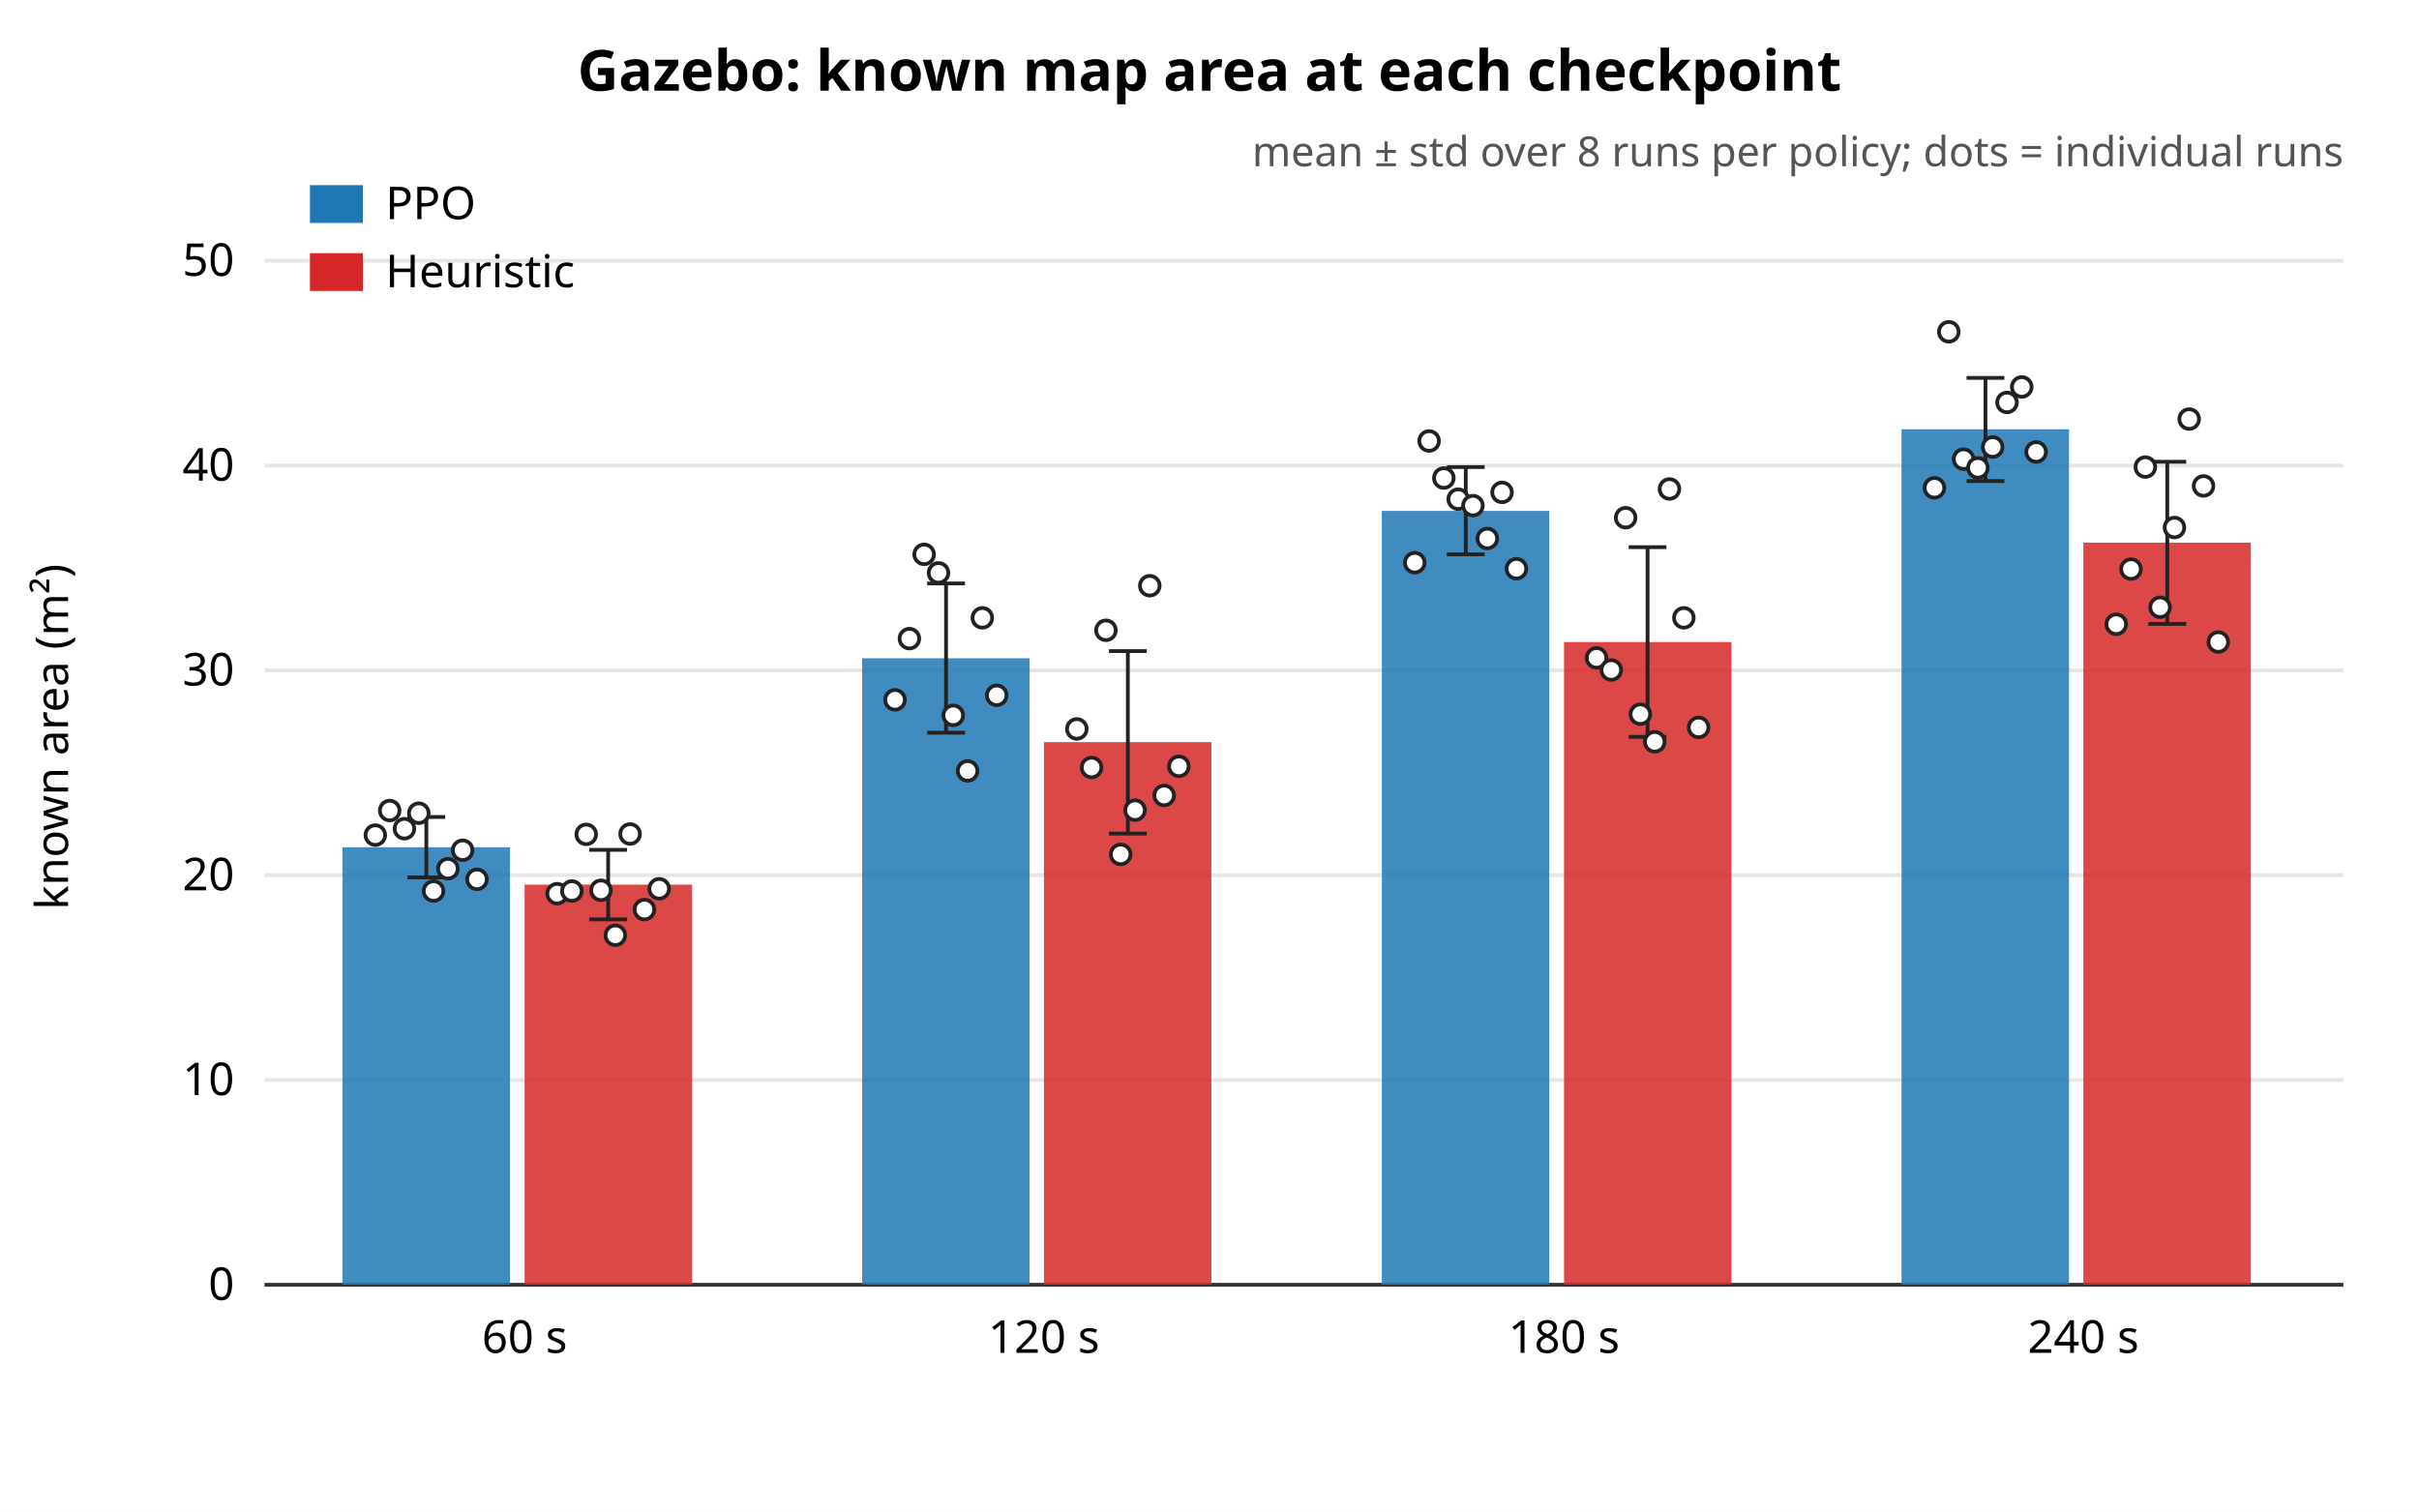
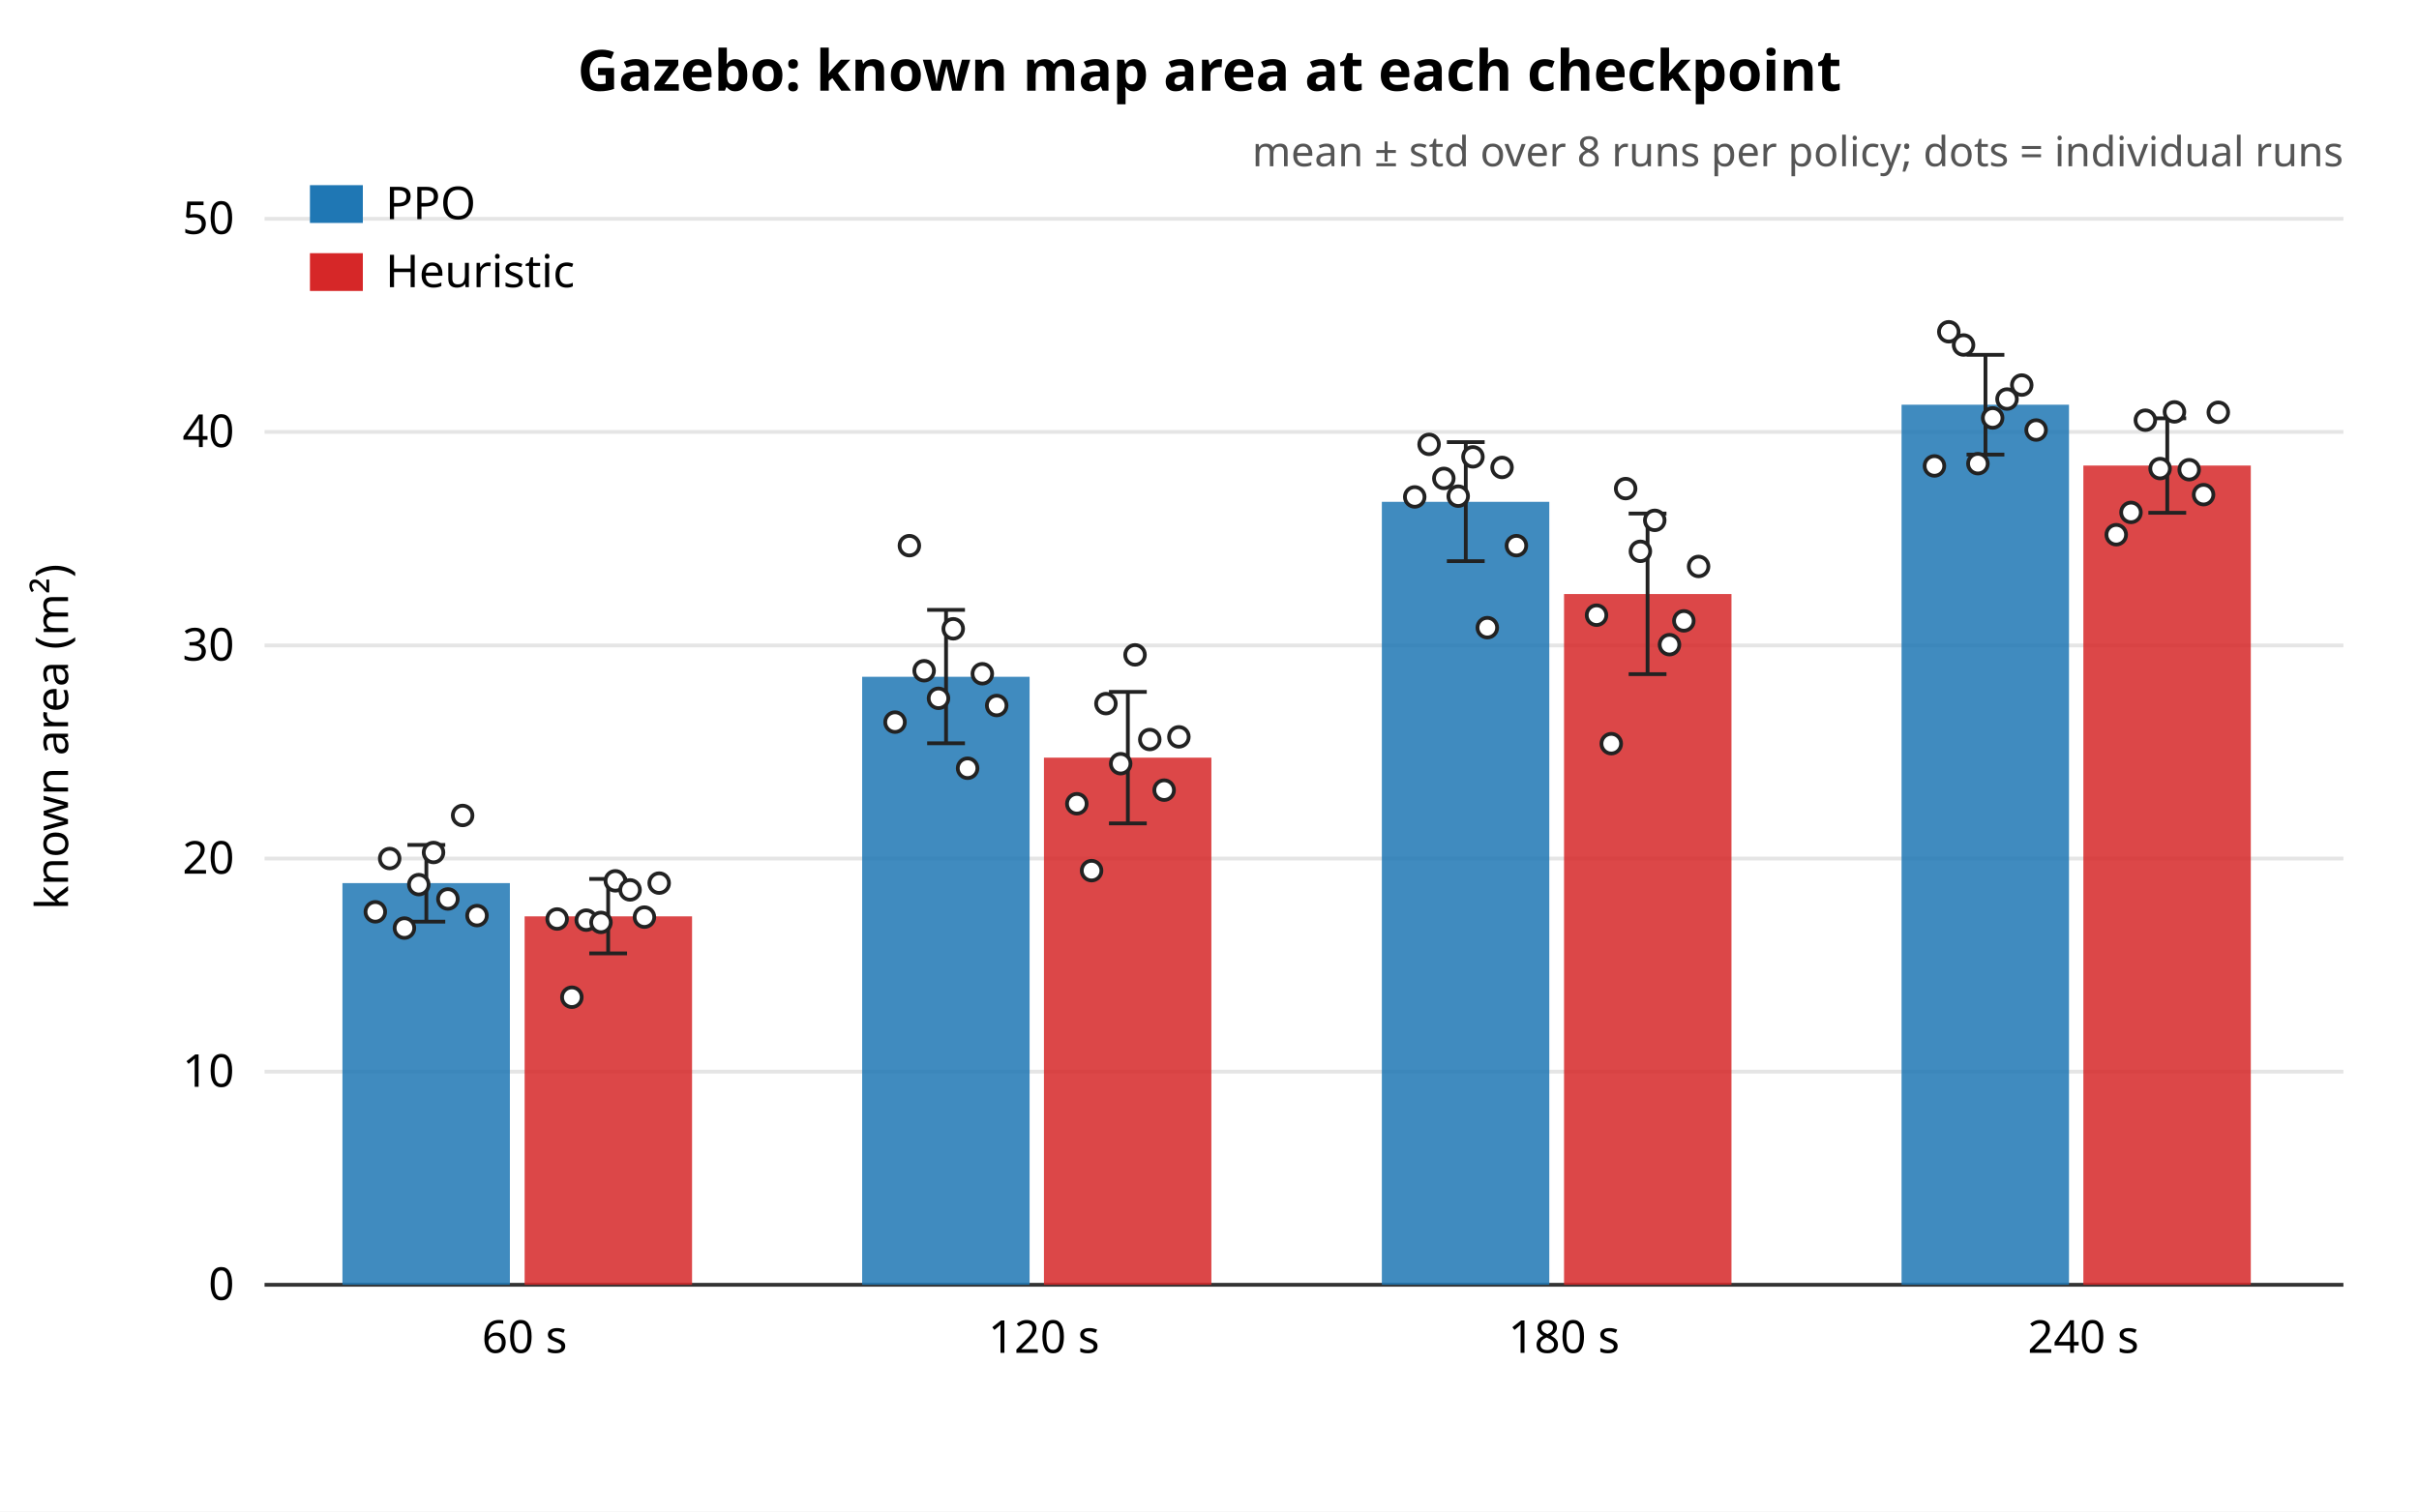
<svg xmlns="http://www.w3.org/2000/svg" width="640" height="400" font-family="sans-serif" font-size="12">
  <rect width="640" height="400" fill="white" />
  <text x="320.0" y="24" text-anchor="middle" font-size="15" font-weight="bold">Gazebo: known map area at each checkpoint</text>
  <text x="18" y="195.0" transform="rotate(-90 18 195.0)" text-anchor="middle">known area (m²)</text>
  <line x1="70" x2="620" y1="340.0" y2="340.0" stroke="#e5e5e5" />
  <text x="62" y="344.0" text-anchor="end">0</text>
-   <line x1="70" x2="620" y1="285.8" y2="285.8" stroke="#e5e5e5" />
-   <text x="62" y="289.8" text-anchor="end">10</text>
-   <line x1="70" x2="620" y1="231.6" y2="231.6" stroke="#e5e5e5" />
-   <text x="62" y="235.6" text-anchor="end">20</text>
-   <line x1="70" x2="620" y1="177.4" y2="177.4" stroke="#e5e5e5" />
-   <text x="62" y="181.4" text-anchor="end">30</text>
-   <line x1="70" x2="620" y1="123.2" y2="123.2" stroke="#e5e5e5" />
-   <text x="62" y="127.2" text-anchor="end">40</text>
-   <line x1="70" x2="620" y1="69.0" y2="69.0" stroke="#e5e5e5" />
-   <text x="62" y="73.0" text-anchor="end">50</text>
+   <line x1="70" x2="620" y1="283.6" y2="283.6" stroke="#e5e5e5" />
+   <text x="62" y="287.6" text-anchor="end">10</text>
+   <line x1="70" x2="620" y1="227.2" y2="227.2" stroke="#e5e5e5" />
+   <text x="62" y="231.2" text-anchor="end">20</text>
+   <line x1="70" x2="620" y1="170.8" y2="170.8" stroke="#e5e5e5" />
+   <text x="62" y="174.8" text-anchor="end">30</text>
+   <line x1="70" x2="620" y1="114.3" y2="114.3" stroke="#e5e5e5" />
+   <text x="62" y="118.3" text-anchor="end">40</text>
+   <line x1="70" x2="620" y1="57.9" y2="57.9" stroke="#e5e5e5" />
+   <text x="62" y="61.9" text-anchor="end">50</text>
  <line x1="70" x2="620" y1="340.0" y2="340.0" stroke="#333" />
  <text x="138.8" y="358" text-anchor="middle">60 s</text>
-   <rect x="90.6" y="224.2" width="44.3" height="115.8" fill="#1f77b4" fill-opacity="0.85" />
-   <line x1="112.8" x2="112.8" y1="232.2" y2="216.2" stroke="#222" />
-   <line x1="107.8" x2="117.8" y1="216.2" y2="216.2" stroke="#222" />
-   <line x1="107.8" x2="117.8" y1="232.2" y2="232.2" stroke="#222" />
-   <circle cx="99.3" cy="221.0" r="2.6" fill="white" stroke="#222" />
-   <circle cx="103.1" cy="214.5" r="2.6" fill="white" stroke="#222" />
-   <circle cx="107.0" cy="219.3" r="2.6" fill="white" stroke="#222" />
-   <circle cx="110.8" cy="215.2" r="2.6" fill="white" stroke="#222" />
-   <circle cx="114.7" cy="235.8" r="2.6" fill="white" stroke="#222" />
-   <circle cx="118.5" cy="229.9" r="2.6" fill="white" stroke="#222" />
-   <circle cx="122.4" cy="225.0" r="2.6" fill="white" stroke="#222" />
-   <circle cx="126.2" cy="232.7" r="2.6" fill="white" stroke="#222" />
-   <rect x="138.8" y="234.1" width="44.3" height="105.9" fill="#d62728" fill-opacity="0.85" />
-   <line x1="160.9" x2="160.9" y1="243.3" y2="224.9" stroke="#222" />
-   <line x1="155.9" x2="165.9" y1="224.9" y2="224.9" stroke="#222" />
-   <line x1="155.9" x2="165.9" y1="243.3" y2="243.3" stroke="#222" />
-   <circle cx="147.4" cy="236.5" r="2.6" fill="white" stroke="#222" />
-   <circle cx="151.3" cy="235.8" r="2.6" fill="white" stroke="#222" />
-   <circle cx="155.1" cy="220.8" r="2.6" fill="white" stroke="#222" />
-   <circle cx="159.0" cy="235.6" r="2.6" fill="white" stroke="#222" />
-   <circle cx="162.8" cy="247.5" r="2.6" fill="white" stroke="#222" />
-   <circle cx="166.7" cy="220.7" r="2.6" fill="white" stroke="#222" />
-   <circle cx="170.5" cy="240.7" r="2.6" fill="white" stroke="#222" />
-   <circle cx="174.4" cy="235.2" r="2.6" fill="white" stroke="#222" />
+   <rect x="90.6" y="233.7" width="44.3" height="106.3" fill="#1f77b4" fill-opacity="0.85" />
+   <line x1="112.8" x2="112.8" y1="243.9" y2="223.6" stroke="#222" />
+   <line x1="107.8" x2="117.8" y1="223.6" y2="223.6" stroke="#222" />
+   <line x1="107.8" x2="117.8" y1="243.9" y2="243.9" stroke="#222" />
+   <circle cx="99.3" cy="241.3" r="2.6" fill="white" stroke="#222" />
+   <circle cx="103.1" cy="227.2" r="2.6" fill="white" stroke="#222" />
+   <circle cx="107.0" cy="245.6" r="2.6" fill="white" stroke="#222" />
+   <circle cx="110.8" cy="234.1" r="2.6" fill="white" stroke="#222" />
+   <circle cx="114.7" cy="225.6" r="2.6" fill="white" stroke="#222" />
+   <circle cx="118.5" cy="237.9" r="2.6" fill="white" stroke="#222" />
+   <circle cx="122.4" cy="215.8" r="2.6" fill="white" stroke="#222" />
+   <circle cx="126.2" cy="242.3" r="2.6" fill="white" stroke="#222" />
+   <rect x="138.8" y="242.5" width="44.3" height="97.5" fill="#d62728" fill-opacity="0.85" />
+   <line x1="160.9" x2="160.9" y1="252.3" y2="232.6" stroke="#222" />
+   <line x1="155.9" x2="165.9" y1="232.6" y2="232.6" stroke="#222" />
+   <line x1="155.9" x2="165.9" y1="252.3" y2="252.3" stroke="#222" />
+   <circle cx="147.4" cy="243.2" r="2.6" fill="white" stroke="#222" />
+   <circle cx="151.3" cy="263.9" r="2.6" fill="white" stroke="#222" />
+   <circle cx="155.1" cy="243.5" r="2.6" fill="white" stroke="#222" />
+   <circle cx="159.0" cy="244.1" r="2.6" fill="white" stroke="#222" />
+   <circle cx="162.8" cy="233.1" r="2.6" fill="white" stroke="#222" />
+   <circle cx="166.7" cy="235.5" r="2.6" fill="white" stroke="#222" />
+   <circle cx="170.5" cy="242.7" r="2.6" fill="white" stroke="#222" />
+   <circle cx="174.4" cy="233.7" r="2.6" fill="white" stroke="#222" />
  <text x="276.2" y="358" text-anchor="middle">120 s</text>
-   <rect x="228.1" y="174.2" width="44.3" height="165.8" fill="#1f77b4" fill-opacity="0.85" />
-   <line x1="250.3" x2="250.3" y1="193.9" y2="154.4" stroke="#222" />
-   <line x1="245.3" x2="255.3" y1="154.4" y2="154.4" stroke="#222" />
-   <line x1="245.3" x2="255.3" y1="193.9" y2="193.9" stroke="#222" />
-   <circle cx="236.8" cy="185.2" r="2.6" fill="white" stroke="#222" />
-   <circle cx="240.6" cy="169.0" r="2.6" fill="white" stroke="#222" />
-   <circle cx="244.5" cy="146.7" r="2.6" fill="white" stroke="#222" />
-   <circle cx="248.3" cy="151.6" r="2.6" fill="white" stroke="#222" />
-   <circle cx="252.2" cy="189.3" r="2.6" fill="white" stroke="#222" />
-   <circle cx="256.0" cy="204.0" r="2.6" fill="white" stroke="#222" />
-   <circle cx="259.9" cy="163.5" r="2.6" fill="white" stroke="#222" />
-   <circle cx="263.7" cy="184.0" r="2.6" fill="white" stroke="#222" />
-   <rect x="276.2" y="196.4" width="44.3" height="143.6" fill="#d62728" fill-opacity="0.85" />
-   <line x1="298.4" x2="298.4" y1="220.6" y2="172.3" stroke="#222" />
-   <line x1="293.4" x2="303.4" y1="172.3" y2="172.3" stroke="#222" />
-   <line x1="293.4" x2="303.4" y1="220.6" y2="220.6" stroke="#222" />
-   <circle cx="284.9" cy="192.9" r="2.6" fill="white" stroke="#222" />
-   <circle cx="288.8" cy="203.1" r="2.6" fill="white" stroke="#222" />
-   <circle cx="292.6" cy="166.8" r="2.6" fill="white" stroke="#222" />
-   <circle cx="296.5" cy="226.1" r="2.6" fill="white" stroke="#222" />
-   <circle cx="300.3" cy="214.4" r="2.6" fill="white" stroke="#222" />
-   <circle cx="304.2" cy="155.0" r="2.6" fill="white" stroke="#222" />
-   <circle cx="308.0" cy="210.5" r="2.6" fill="white" stroke="#222" />
-   <circle cx="311.9" cy="202.8" r="2.6" fill="white" stroke="#222" />
+   <rect x="228.1" y="179.1" width="44.3" height="160.9" fill="#1f77b4" fill-opacity="0.85" />
+   <line x1="250.3" x2="250.3" y1="196.7" y2="161.4" stroke="#222" />
+   <line x1="245.3" x2="255.3" y1="161.4" y2="161.4" stroke="#222" />
+   <line x1="245.3" x2="255.3" y1="196.7" y2="196.7" stroke="#222" />
+   <circle cx="236.8" cy="191.1" r="2.6" fill="white" stroke="#222" />
+   <circle cx="240.6" cy="144.4" r="2.6" fill="white" stroke="#222" />
+   <circle cx="244.5" cy="177.5" r="2.6" fill="white" stroke="#222" />
+   <circle cx="248.3" cy="184.8" r="2.6" fill="white" stroke="#222" />
+   <circle cx="252.2" cy="166.4" r="2.6" fill="white" stroke="#222" />
+   <circle cx="256.0" cy="203.3" r="2.6" fill="white" stroke="#222" />
+   <circle cx="259.9" cy="178.3" r="2.6" fill="white" stroke="#222" />
+   <circle cx="263.7" cy="186.7" r="2.6" fill="white" stroke="#222" />
+   <rect x="276.2" y="200.5" width="44.3" height="139.5" fill="#d62728" fill-opacity="0.85" />
+   <line x1="298.4" x2="298.4" y1="217.9" y2="183.1" stroke="#222" />
+   <line x1="293.4" x2="303.4" y1="183.1" y2="183.1" stroke="#222" />
+   <line x1="293.4" x2="303.4" y1="217.9" y2="217.9" stroke="#222" />
+   <circle cx="284.9" cy="212.7" r="2.6" fill="white" stroke="#222" />
+   <circle cx="288.8" cy="230.4" r="2.6" fill="white" stroke="#222" />
+   <circle cx="292.6" cy="186.2" r="2.6" fill="white" stroke="#222" />
+   <circle cx="296.5" cy="202.1" r="2.6" fill="white" stroke="#222" />
+   <circle cx="300.3" cy="173.3" r="2.6" fill="white" stroke="#222" />
+   <circle cx="304.2" cy="195.7" r="2.6" fill="white" stroke="#222" />
+   <circle cx="308.0" cy="209.1" r="2.6" fill="white" stroke="#222" />
+   <circle cx="311.9" cy="195.0" r="2.6" fill="white" stroke="#222" />
  <text x="413.8" y="358" text-anchor="middle">180 s</text>
-   <rect x="365.6" y="135.2" width="44.3" height="204.8" fill="#1f77b4" fill-opacity="0.85" />
-   <line x1="387.8" x2="387.8" y1="146.7" y2="123.6" stroke="#222" />
-   <line x1="382.8" x2="392.8" y1="123.6" y2="123.6" stroke="#222" />
-   <line x1="382.8" x2="392.8" y1="146.7" y2="146.7" stroke="#222" />
-   <circle cx="374.3" cy="148.9" r="2.6" fill="white" stroke="#222" />
-   <circle cx="378.1" cy="116.7" r="2.6" fill="white" stroke="#222" />
-   <circle cx="382.0" cy="126.5" r="2.6" fill="white" stroke="#222" />
-   <circle cx="385.8" cy="132.1" r="2.6" fill="white" stroke="#222" />
-   <circle cx="389.7" cy="133.8" r="2.6" fill="white" stroke="#222" />
-   <circle cx="393.5" cy="142.5" r="2.6" fill="white" stroke="#222" />
-   <circle cx="397.4" cy="130.3" r="2.6" fill="white" stroke="#222" />
-   <circle cx="401.2" cy="150.5" r="2.6" fill="white" stroke="#222" />
-   <rect x="413.8" y="169.9" width="44.3" height="170.1" fill="#d62728" fill-opacity="0.85" />
-   <line x1="435.9" x2="435.9" y1="195.0" y2="144.8" stroke="#222" />
-   <line x1="430.9" x2="440.9" y1="144.8" y2="144.8" stroke="#222" />
-   <line x1="430.9" x2="440.9" y1="195.0" y2="195.0" stroke="#222" />
-   <circle cx="422.4" cy="174.1" r="2.6" fill="white" stroke="#222" />
-   <circle cx="426.3" cy="177.3" r="2.6" fill="white" stroke="#222" />
-   <circle cx="430.1" cy="137.0" r="2.6" fill="white" stroke="#222" />
-   <circle cx="434.0" cy="189.0" r="2.6" fill="white" stroke="#222" />
-   <circle cx="437.8" cy="196.3" r="2.6" fill="white" stroke="#222" />
-   <circle cx="441.7" cy="129.4" r="2.6" fill="white" stroke="#222" />
-   <circle cx="445.5" cy="163.5" r="2.6" fill="white" stroke="#222" />
-   <circle cx="449.4" cy="192.5" r="2.6" fill="white" stroke="#222" />
+   <rect x="365.6" y="132.8" width="44.3" height="207.2" fill="#1f77b4" fill-opacity="0.85" />
+   <line x1="387.8" x2="387.8" y1="148.5" y2="117.0" stroke="#222" />
+   <line x1="382.8" x2="392.8" y1="117.0" y2="117.0" stroke="#222" />
+   <line x1="382.8" x2="392.8" y1="148.5" y2="148.5" stroke="#222" />
+   <circle cx="374.3" cy="131.5" r="2.6" fill="white" stroke="#222" />
+   <circle cx="378.1" cy="117.6" r="2.6" fill="white" stroke="#222" />
+   <circle cx="382.0" cy="126.6" r="2.6" fill="white" stroke="#222" />
+   <circle cx="385.8" cy="131.3" r="2.6" fill="white" stroke="#222" />
+   <circle cx="389.7" cy="120.9" r="2.6" fill="white" stroke="#222" />
+   <circle cx="393.5" cy="166.1" r="2.6" fill="white" stroke="#222" />
+   <circle cx="397.4" cy="123.7" r="2.6" fill="white" stroke="#222" />
+   <circle cx="401.2" cy="144.4" r="2.6" fill="white" stroke="#222" />
+   <rect x="413.8" y="157.2" width="44.3" height="182.8" fill="#d62728" fill-opacity="0.85" />
+   <line x1="435.9" x2="435.9" y1="178.4" y2="135.9" stroke="#222" />
+   <line x1="430.9" x2="440.9" y1="135.9" y2="135.9" stroke="#222" />
+   <line x1="430.9" x2="440.9" y1="178.4" y2="178.4" stroke="#222" />
+   <circle cx="422.4" cy="162.8" r="2.6" fill="white" stroke="#222" />
+   <circle cx="426.3" cy="196.8" r="2.6" fill="white" stroke="#222" />
+   <circle cx="430.1" cy="129.3" r="2.6" fill="white" stroke="#222" />
+   <circle cx="434.0" cy="145.9" r="2.6" fill="white" stroke="#222" />
+   <circle cx="437.8" cy="137.7" r="2.6" fill="white" stroke="#222" />
+   <circle cx="441.7" cy="170.6" r="2.6" fill="white" stroke="#222" />
+   <circle cx="445.5" cy="164.3" r="2.6" fill="white" stroke="#222" />
+   <circle cx="449.4" cy="149.9" r="2.6" fill="white" stroke="#222" />
  <text x="551.2" y="358" text-anchor="middle">240 s</text>
-   <rect x="503.1" y="113.6" width="44.3" height="226.4" fill="#1f77b4" fill-opacity="0.85" />
-   <line x1="525.3" x2="525.3" y1="127.3" y2="100.0" stroke="#222" />
-   <line x1="520.3" x2="530.3" y1="100.0" y2="100.0" stroke="#222" />
-   <line x1="520.3" x2="530.3" y1="127.3" y2="127.3" stroke="#222" />
-   <circle cx="511.8" cy="129.1" r="2.6" fill="white" stroke="#222" />
+   <rect x="503.1" y="107.1" width="44.3" height="232.9" fill="#1f77b4" fill-opacity="0.85" />
+   <line x1="525.3" x2="525.3" y1="120.3" y2="93.9" stroke="#222" />
+   <line x1="520.3" x2="530.3" y1="93.9" y2="93.9" stroke="#222" />
+   <line x1="520.3" x2="530.3" y1="120.3" y2="120.3" stroke="#222" />
+   <circle cx="511.8" cy="123.3" r="2.6" fill="white" stroke="#222" />
  <circle cx="515.6" cy="87.8" r="2.6" fill="white" stroke="#222" />
-   <circle cx="519.5" cy="121.5" r="2.6" fill="white" stroke="#222" />
-   <circle cx="523.3" cy="123.8" r="2.6" fill="white" stroke="#222" />
-   <circle cx="527.2" cy="118.3" r="2.6" fill="white" stroke="#222" />
-   <circle cx="531.0" cy="106.5" r="2.6" fill="white" stroke="#222" />
-   <circle cx="534.9" cy="102.4" r="2.6" fill="white" stroke="#222" />
-   <circle cx="538.7" cy="119.6" r="2.6" fill="white" stroke="#222" />
-   <rect x="551.2" y="143.6" width="44.3" height="196.4" fill="#d62728" fill-opacity="0.85" />
-   <line x1="573.4" x2="573.4" y1="165.1" y2="122.2" stroke="#222" />
-   <line x1="568.4" x2="578.4" y1="122.2" y2="122.2" stroke="#222" />
-   <line x1="568.4" x2="578.4" y1="165.1" y2="165.1" stroke="#222" />
-   <circle cx="559.9" cy="165.2" r="2.6" fill="white" stroke="#222" />
-   <circle cx="563.8" cy="150.6" r="2.6" fill="white" stroke="#222" />
-   <circle cx="567.6" cy="123.6" r="2.6" fill="white" stroke="#222" />
-   <circle cx="571.5" cy="160.7" r="2.6" fill="white" stroke="#222" />
-   <circle cx="575.3" cy="139.6" r="2.6" fill="white" stroke="#222" />
-   <circle cx="579.2" cy="110.9" r="2.6" fill="white" stroke="#222" />
-   <circle cx="583.0" cy="128.6" r="2.6" fill="white" stroke="#222" />
-   <circle cx="586.9" cy="169.9" r="2.6" fill="white" stroke="#222" />
+   <circle cx="519.5" cy="91.3" r="2.6" fill="white" stroke="#222" />
+   <circle cx="523.3" cy="122.7" r="2.6" fill="white" stroke="#222" />
+   <circle cx="527.2" cy="110.6" r="2.6" fill="white" stroke="#222" />
+   <circle cx="531.0" cy="105.6" r="2.6" fill="white" stroke="#222" />
+   <circle cx="534.9" cy="101.9" r="2.6" fill="white" stroke="#222" />
+   <circle cx="538.7" cy="113.8" r="2.6" fill="white" stroke="#222" />
+   <rect x="551.2" y="123.2" width="44.3" height="216.8" fill="#d62728" fill-opacity="0.85" />
+   <line x1="573.4" x2="573.4" y1="135.7" y2="110.7" stroke="#222" />
+   <line x1="568.4" x2="578.4" y1="110.7" y2="110.7" stroke="#222" />
+   <line x1="568.4" x2="578.4" y1="135.7" y2="135.7" stroke="#222" />
+   <circle cx="559.9" cy="141.5" r="2.6" fill="white" stroke="#222" />
+   <circle cx="563.8" cy="135.6" r="2.6" fill="white" stroke="#222" />
+   <circle cx="567.6" cy="111.2" r="2.6" fill="white" stroke="#222" />
+   <circle cx="571.5" cy="124.0" r="2.6" fill="white" stroke="#222" />
+   <circle cx="575.3" cy="109.0" r="2.6" fill="white" stroke="#222" />
+   <circle cx="579.2" cy="124.3" r="2.6" fill="white" stroke="#222" />
+   <circle cx="583.0" cy="130.9" r="2.6" fill="white" stroke="#222" />
+   <circle cx="586.9" cy="109.1" r="2.6" fill="white" stroke="#222" />
  <rect x="82" y="49" width="14" height="10" fill="#1f77b4" />
  <text x="102" y="58">PPO</text>
  <rect x="82" y="67" width="14" height="10" fill="#d62728" />
  <text x="102" y="76">Heuristic</text>
  <text x="620" y="44" text-anchor="end" font-size="11" fill="#555">mean ± std over 8 runs per policy; dots = individual runs</text>
</svg>
